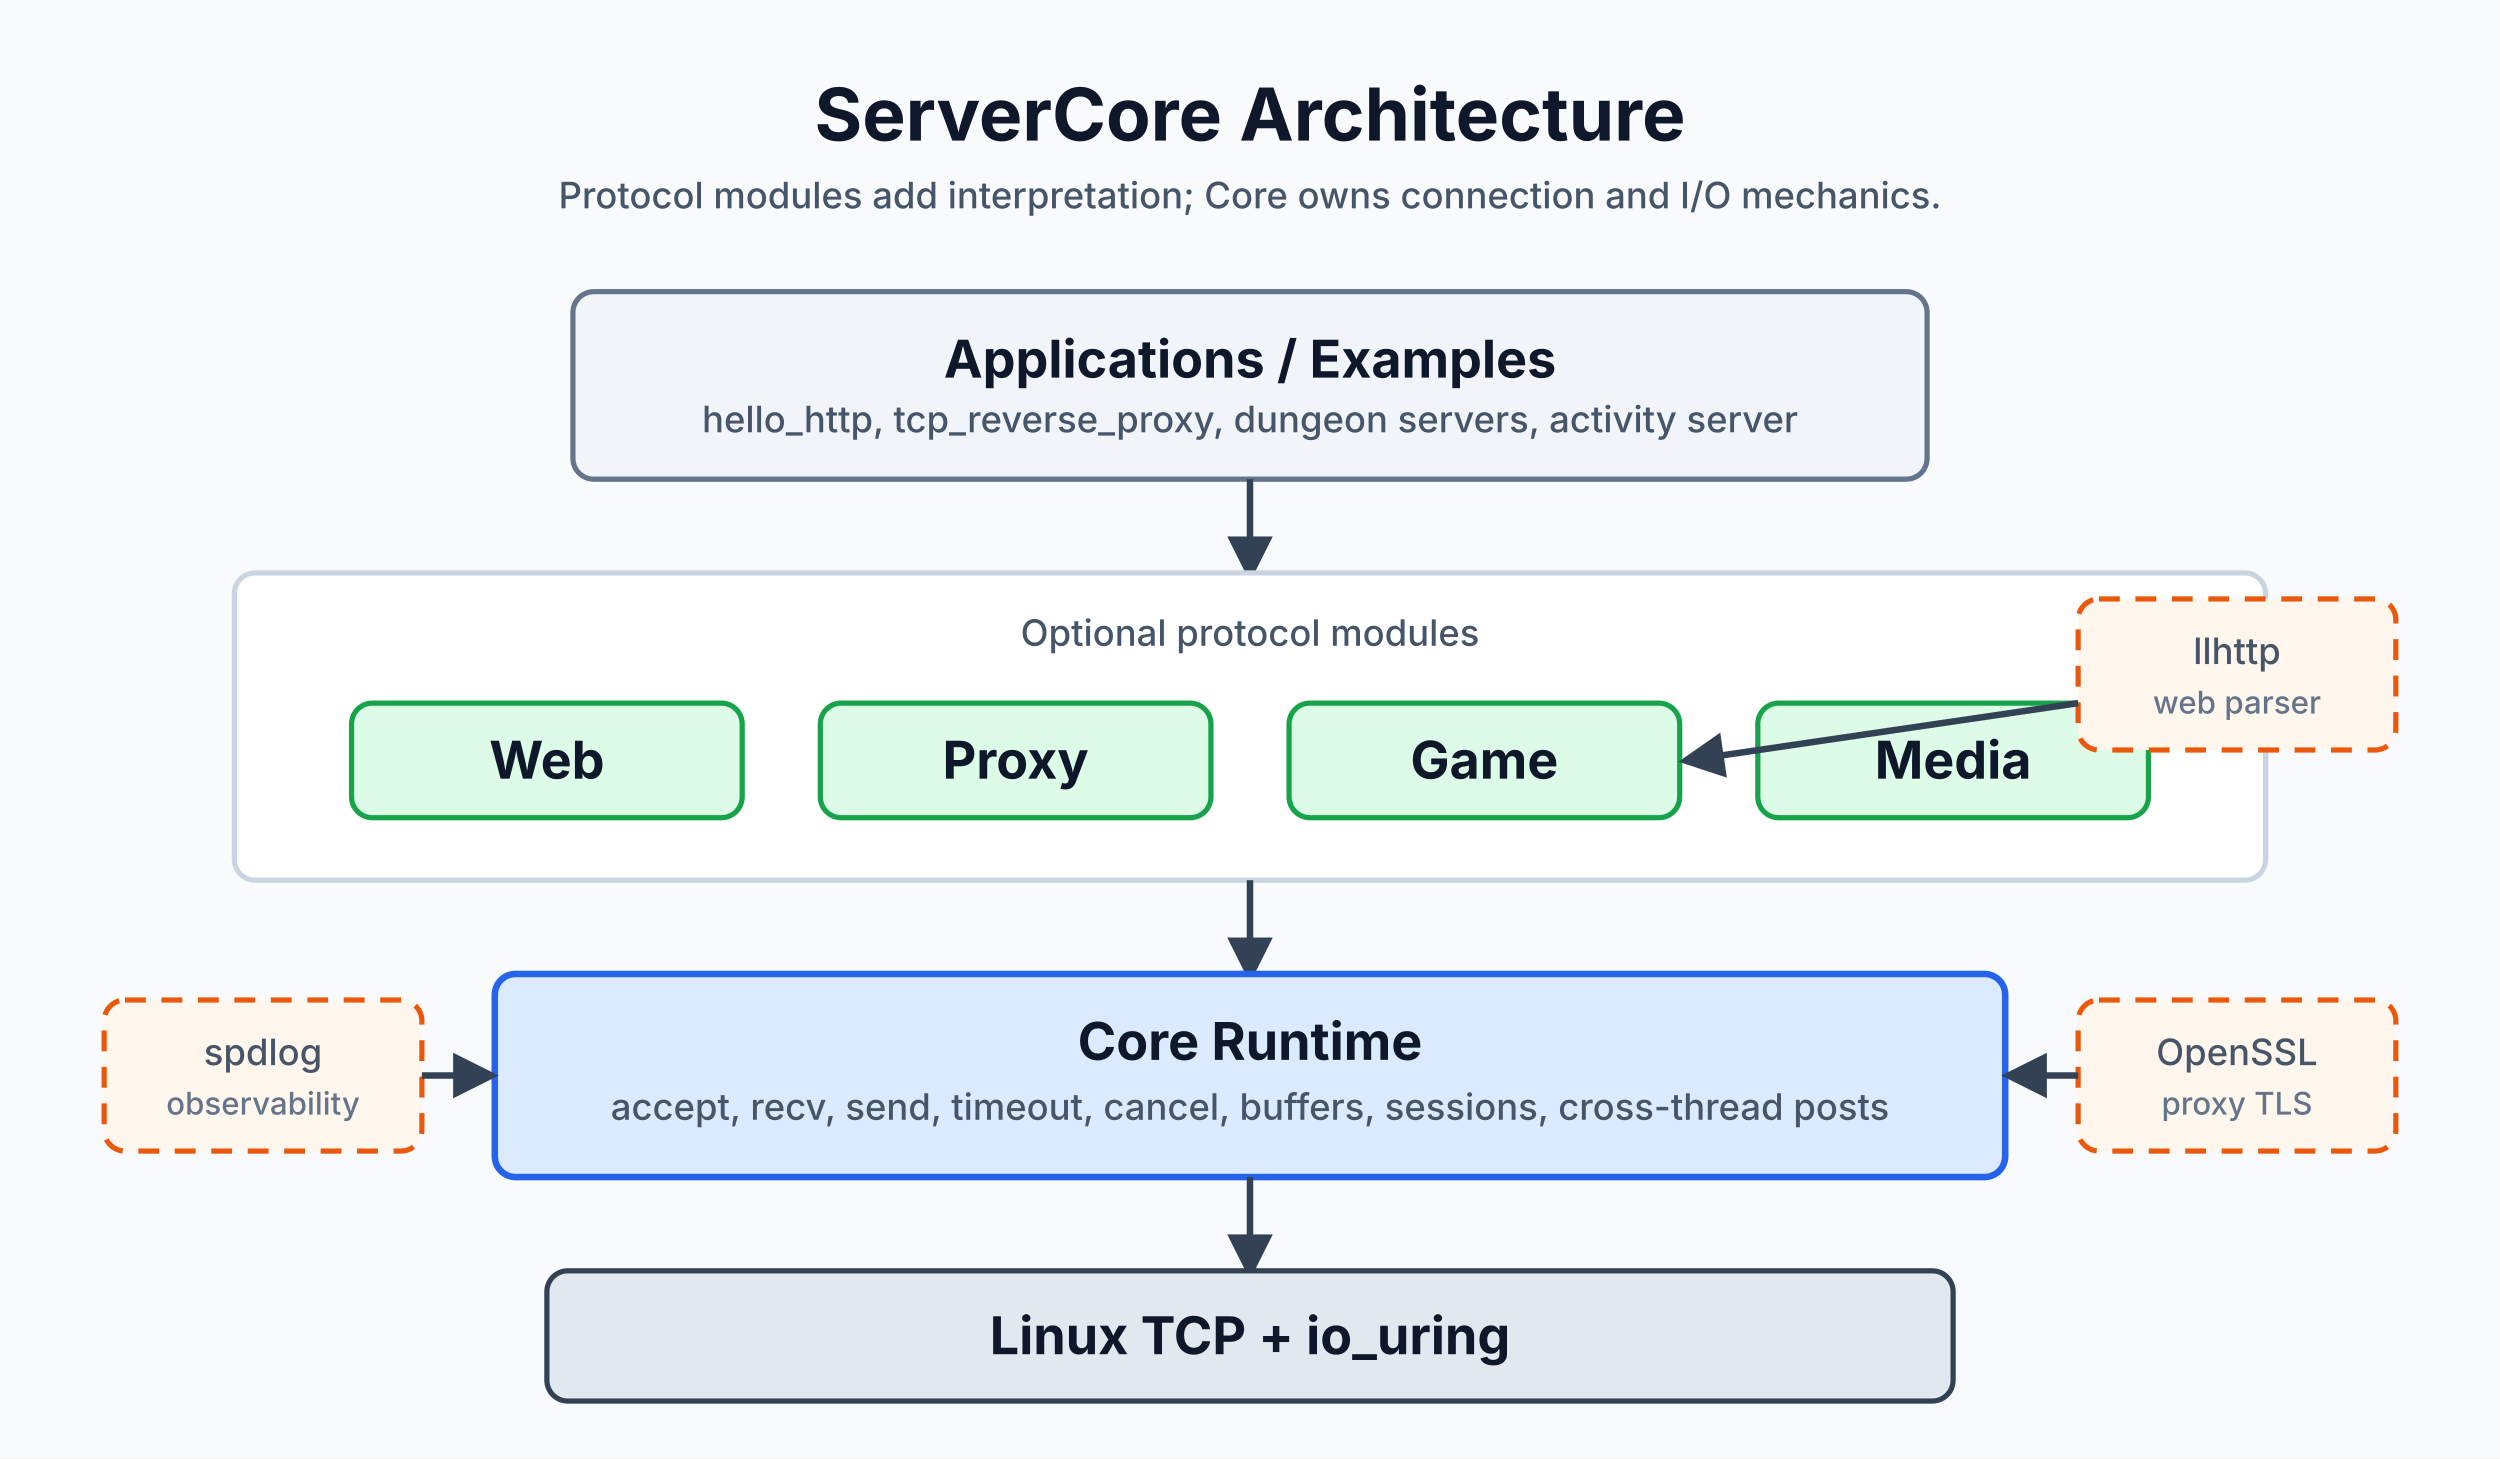
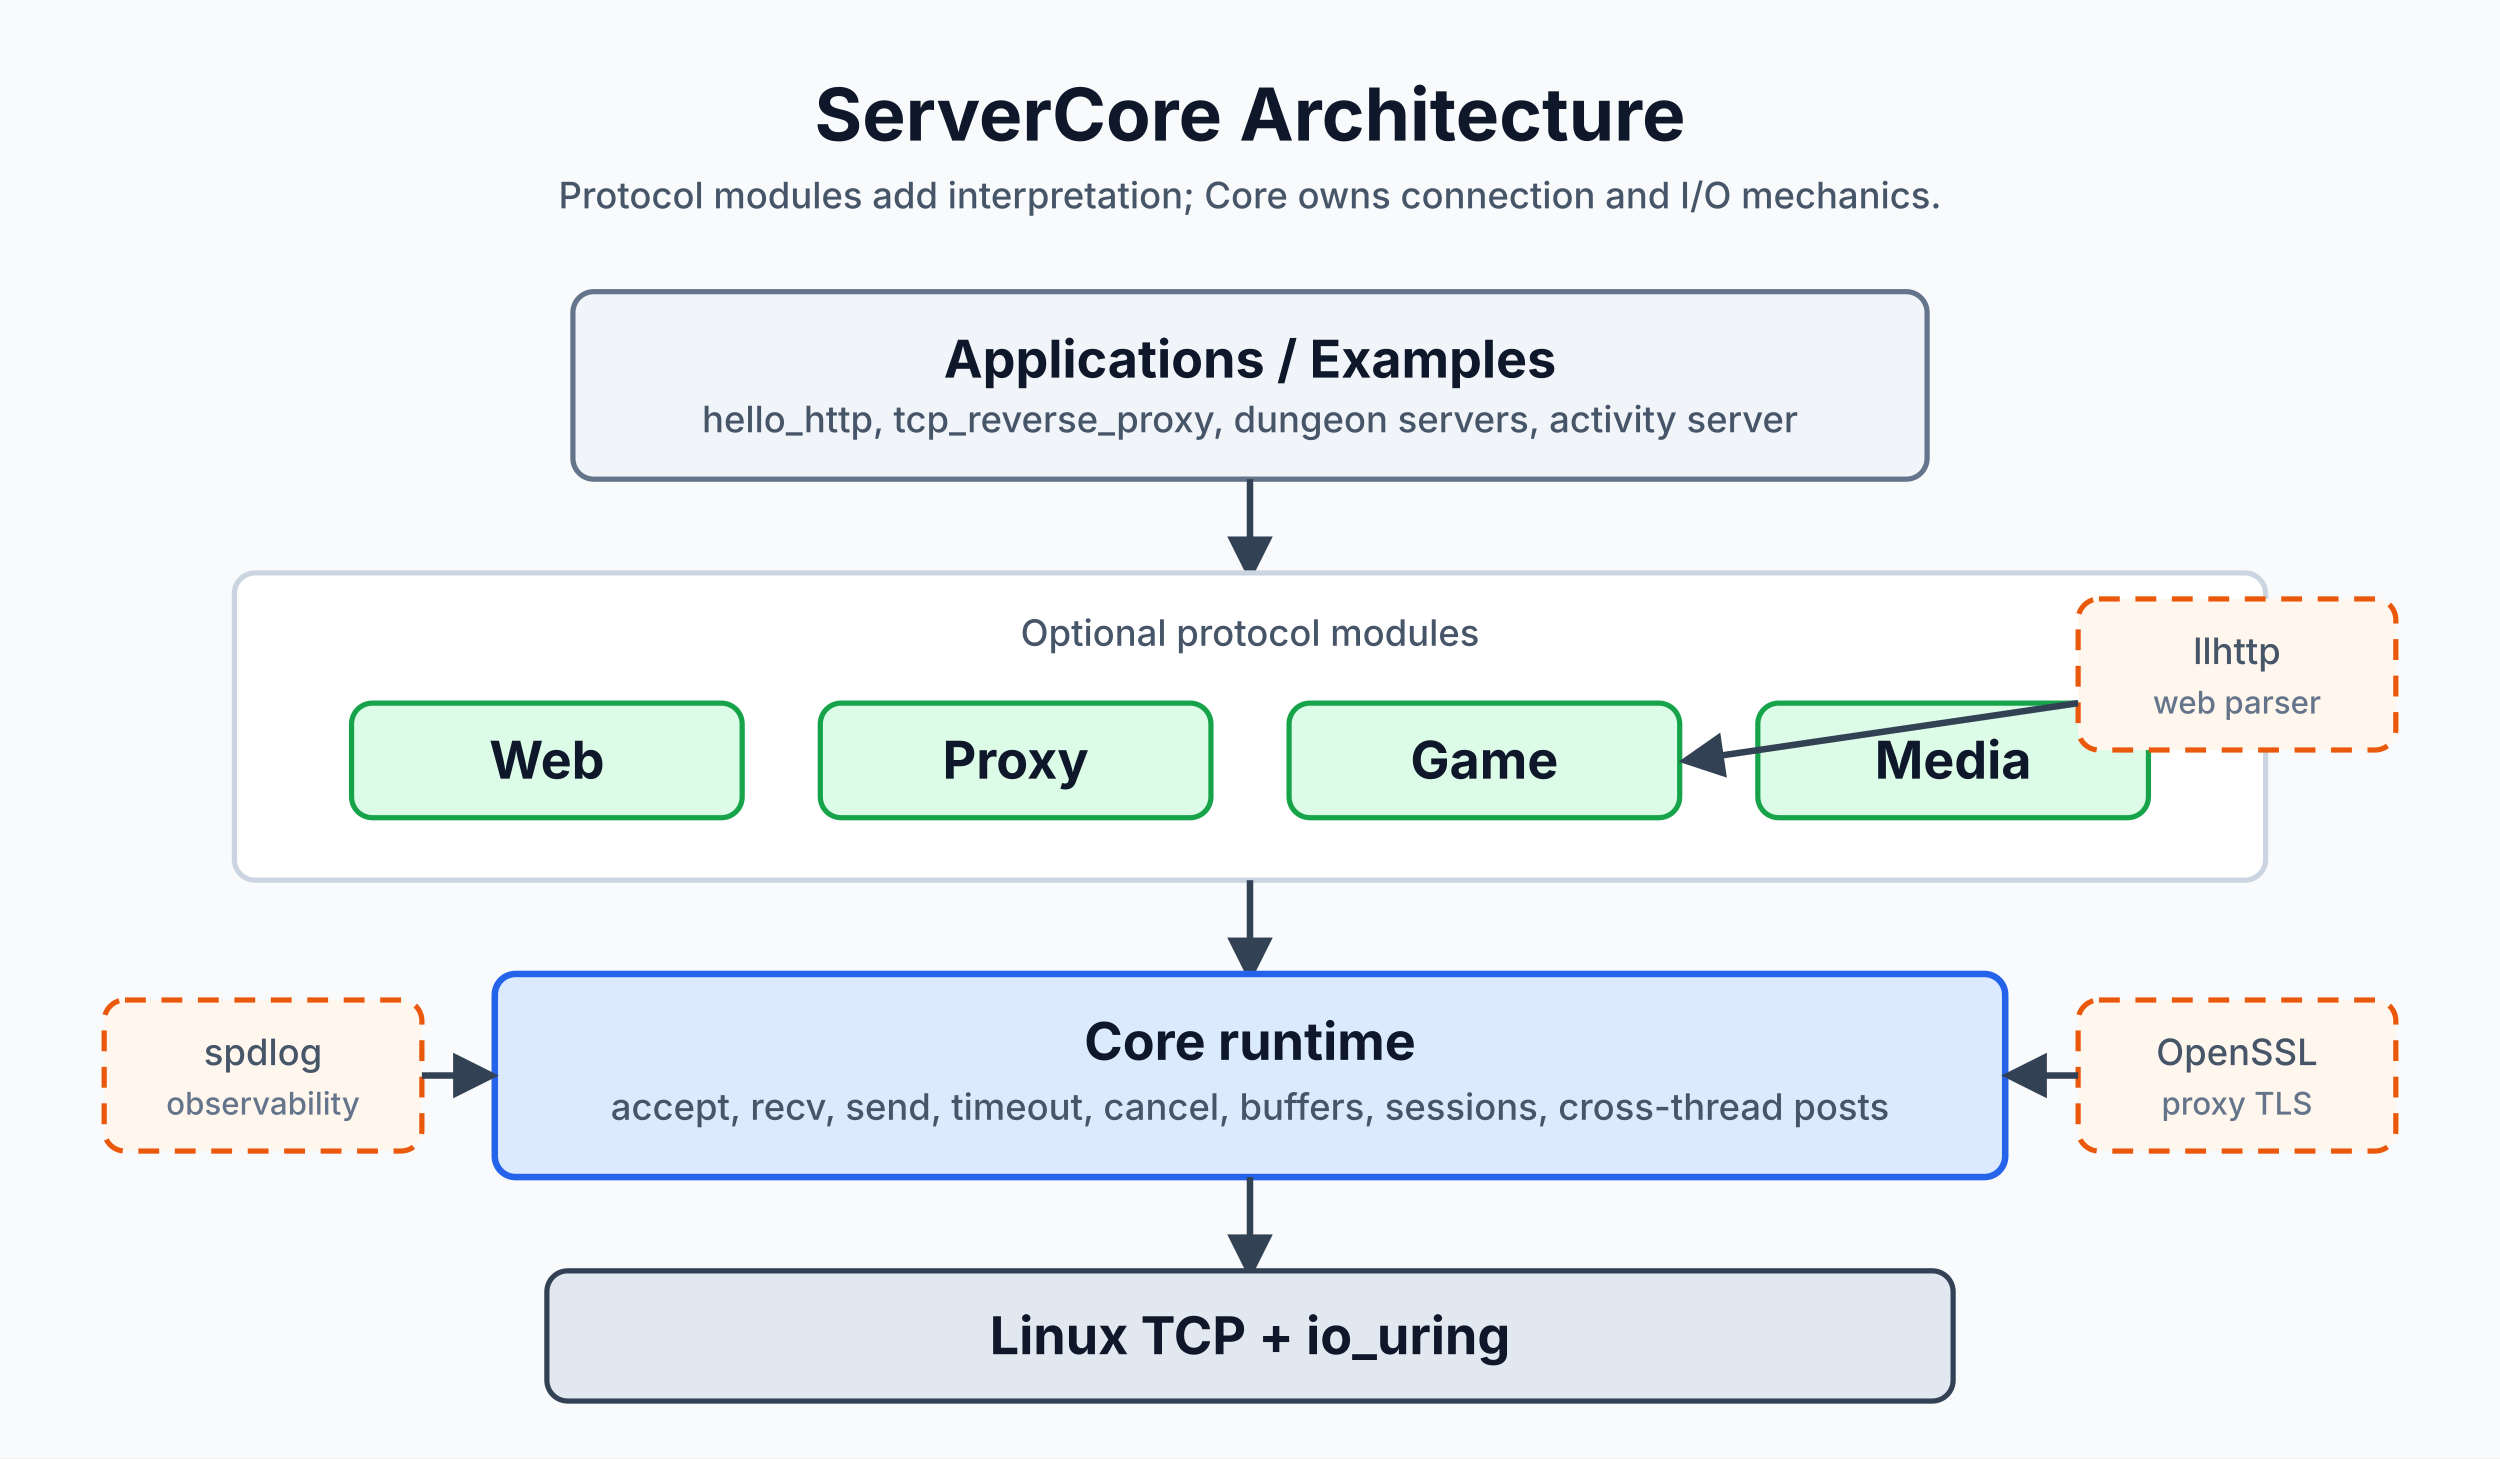
<svg xmlns="http://www.w3.org/2000/svg" width="960" height="560" viewBox="0 0 960 560" role="img" aria-labelledby="title desc">
  <defs>
    <style>
      .bg { fill: #f8fafc; }
      .panel { fill: #ffffff; stroke: #cbd5e1; stroke-width: 2; }
      .core { fill: #dbeafe; stroke: #2563eb; stroke-width: 2.5; }
      .module { fill: #dcfce7; stroke: #16a34a; stroke-width: 2; }
      .app { fill: #f1f5f9; stroke: #64748b; stroke-width: 2; }
      .kernel { fill: #e2e8f0; stroke: #334155; stroke-width: 2; }
      .external { fill: #fff7ed; stroke: #ea580c; stroke-width: 2; stroke-dasharray: 8 6; }
      .title { fill: #0f172a; font: 700 28px system-ui, -apple-system, BlinkMacSystemFont, "Segoe UI", sans-serif; }
      .label { fill: #0f172a; font: 700 20px system-ui, -apple-system, BlinkMacSystemFont, "Segoe UI", sans-serif; }
      .small { fill: #475569; font: 500 14px system-ui, -apple-system, BlinkMacSystemFont, "Segoe UI", sans-serif; }
      .tiny { fill: #64748b; font: 500 12px system-ui, -apple-system, BlinkMacSystemFont, "Segoe UI", sans-serif; }
      .arrow { fill: none; stroke: #334155; stroke-width: 2.5; marker-end: url(#arrow); }
    </style>
    <marker id="arrow" viewBox="0 0 10 10" refX="8" refY="5" markerWidth="7" markerHeight="7" orient="auto-start-reverse">
      <path d="M 0 0 L 10 5 L 0 10 z" fill="#334155" />
    </marker>
  </defs>
  <rect class="bg" width="960" height="560" />
  <text class="title" x="480" y="54" text-anchor="middle">ServerCore Architecture</text>
  <text class="small" x="480" y="80" text-anchor="middle">Protocol modules add interpretation; Core owns connection and I/O mechanics.</text>
  <rect class="app" x="220" y="112" width="520" height="72" rx="8" />
  <text class="label" x="480" y="145" text-anchor="middle">Applications / Examples</text>
  <text class="small" x="480" y="166" text-anchor="middle">hello_http, tcp_reverse_proxy, dungeon servers, activity server</text>
  <path class="arrow" d="M 480 184 L 480 220" />
  <rect class="panel" x="90" y="220" width="780" height="118" rx="8" />
  <text class="small" x="480" y="248" text-anchor="middle">Optional protocol modules</text>
  <rect class="module" x="135" y="270" width="150" height="44" rx="8" />
  <text class="label" x="210" y="299" text-anchor="middle">Web</text>
  <rect class="module" x="315" y="270" width="150" height="44" rx="8" />
  <text class="label" x="390" y="299" text-anchor="middle">Proxy</text>
  <rect class="module" x="495" y="270" width="150" height="44" rx="8" />
  <text class="label" x="570" y="299" text-anchor="middle">Game</text>
  <rect class="module" x="675" y="270" width="150" height="44" rx="8" />
  <text class="label" x="750" y="299" text-anchor="middle">Media</text>
  <path class="arrow" d="M 480 338 L 480 374" />
  <rect class="core" x="190" y="374" width="580" height="78" rx="8" />
-   <text class="label" x="480" y="407" text-anchor="middle">Core Runtime</text>
+   <text class="label" x="480" y="407" text-anchor="middle">Core runtime</text>
  <text class="small" x="480" y="430" text-anchor="middle">accept, recv, send, timeout, cancel, buffers, sessions, cross-thread posts</text>
  <path class="arrow" d="M 480 452 L 480 488" />
  <rect class="kernel" x="210" y="488" width="540" height="50" rx="8" />
  <text class="label" x="480" y="520" text-anchor="middle">Linux TCP + io_uring</text>
  <rect class="external" x="40" y="384" width="122" height="58" rx="8" />
  <text class="small" x="101" y="409" text-anchor="middle">spdlog</text>
  <text class="tiny" x="101" y="428" text-anchor="middle">observability</text>
  <path class="arrow" d="M 162 413 L 188 413" />
  <rect class="external" x="798" y="384" width="122" height="58" rx="8" />
  <text class="small" x="859" y="409" text-anchor="middle">OpenSSL</text>
  <text class="tiny" x="859" y="428" text-anchor="middle">proxy TLS</text>
  <path class="arrow" d="M 798 413 L 772 413" />
  <rect class="external" x="798" y="230" width="122" height="58" rx="8" />
  <text class="small" x="859" y="255" text-anchor="middle">llhttp</text>
  <text class="tiny" x="859" y="274" text-anchor="middle">web parser</text>
  <path class="arrow" d="M 798 270 L 648 292" />
</svg>
